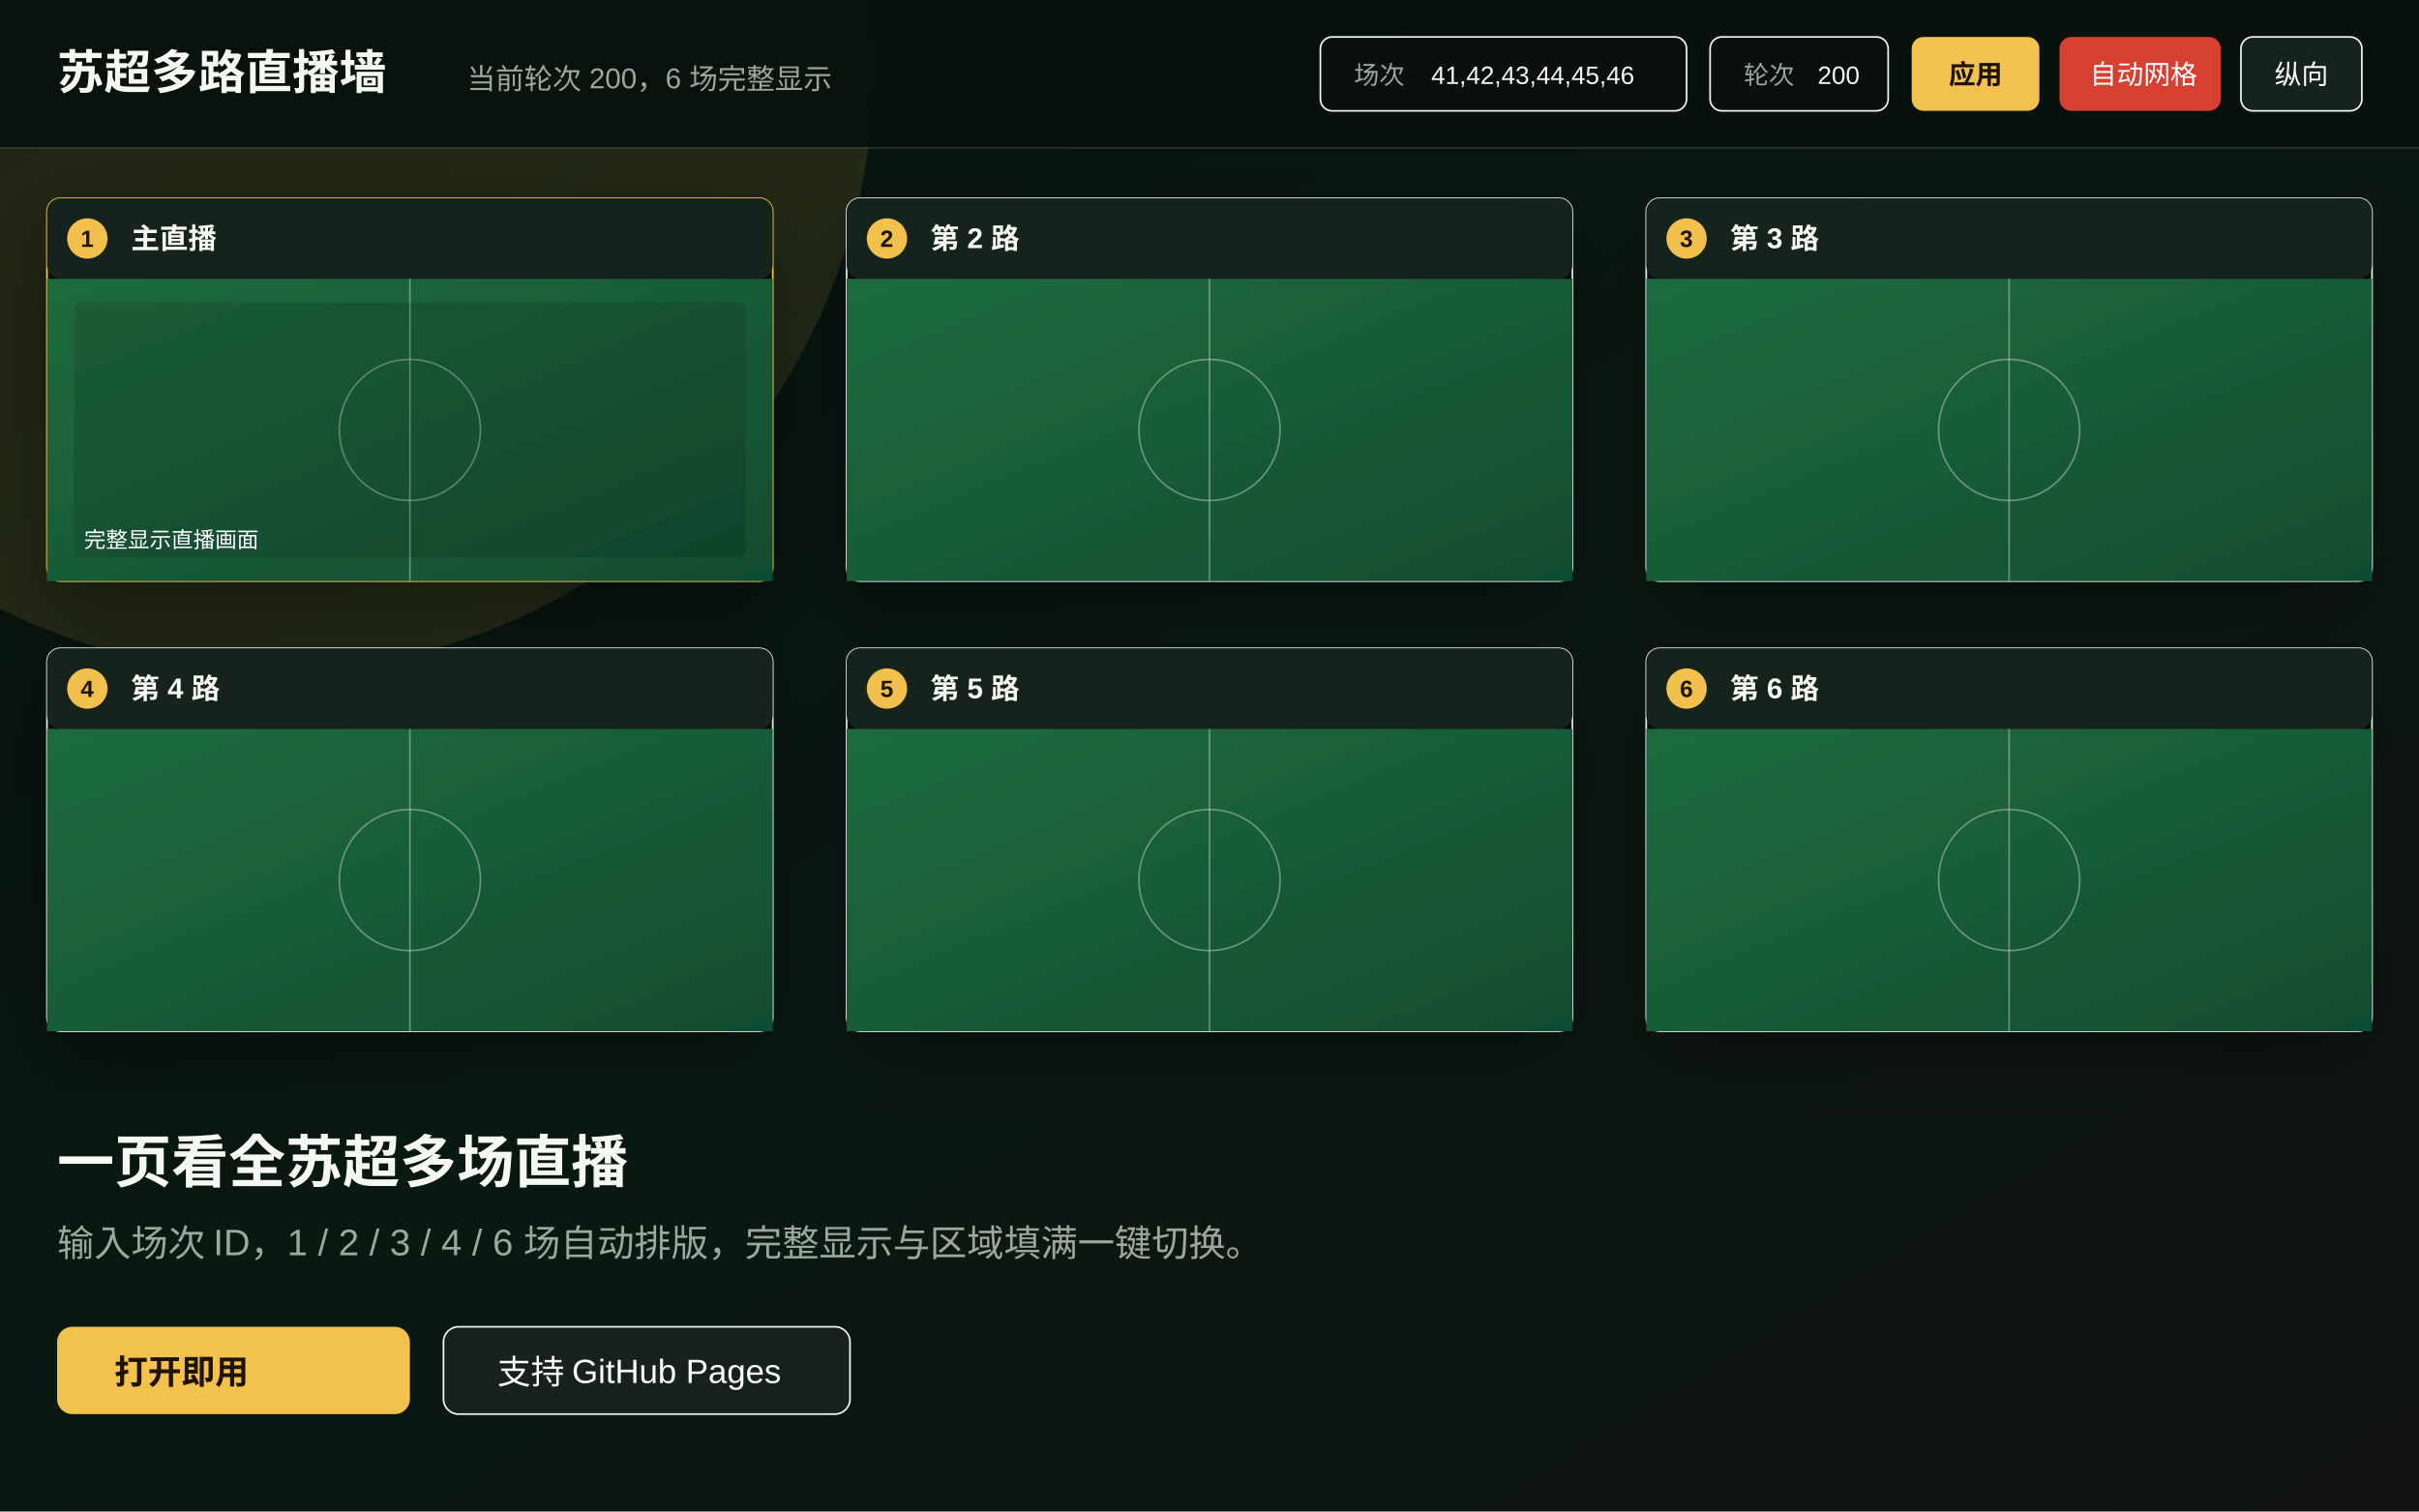
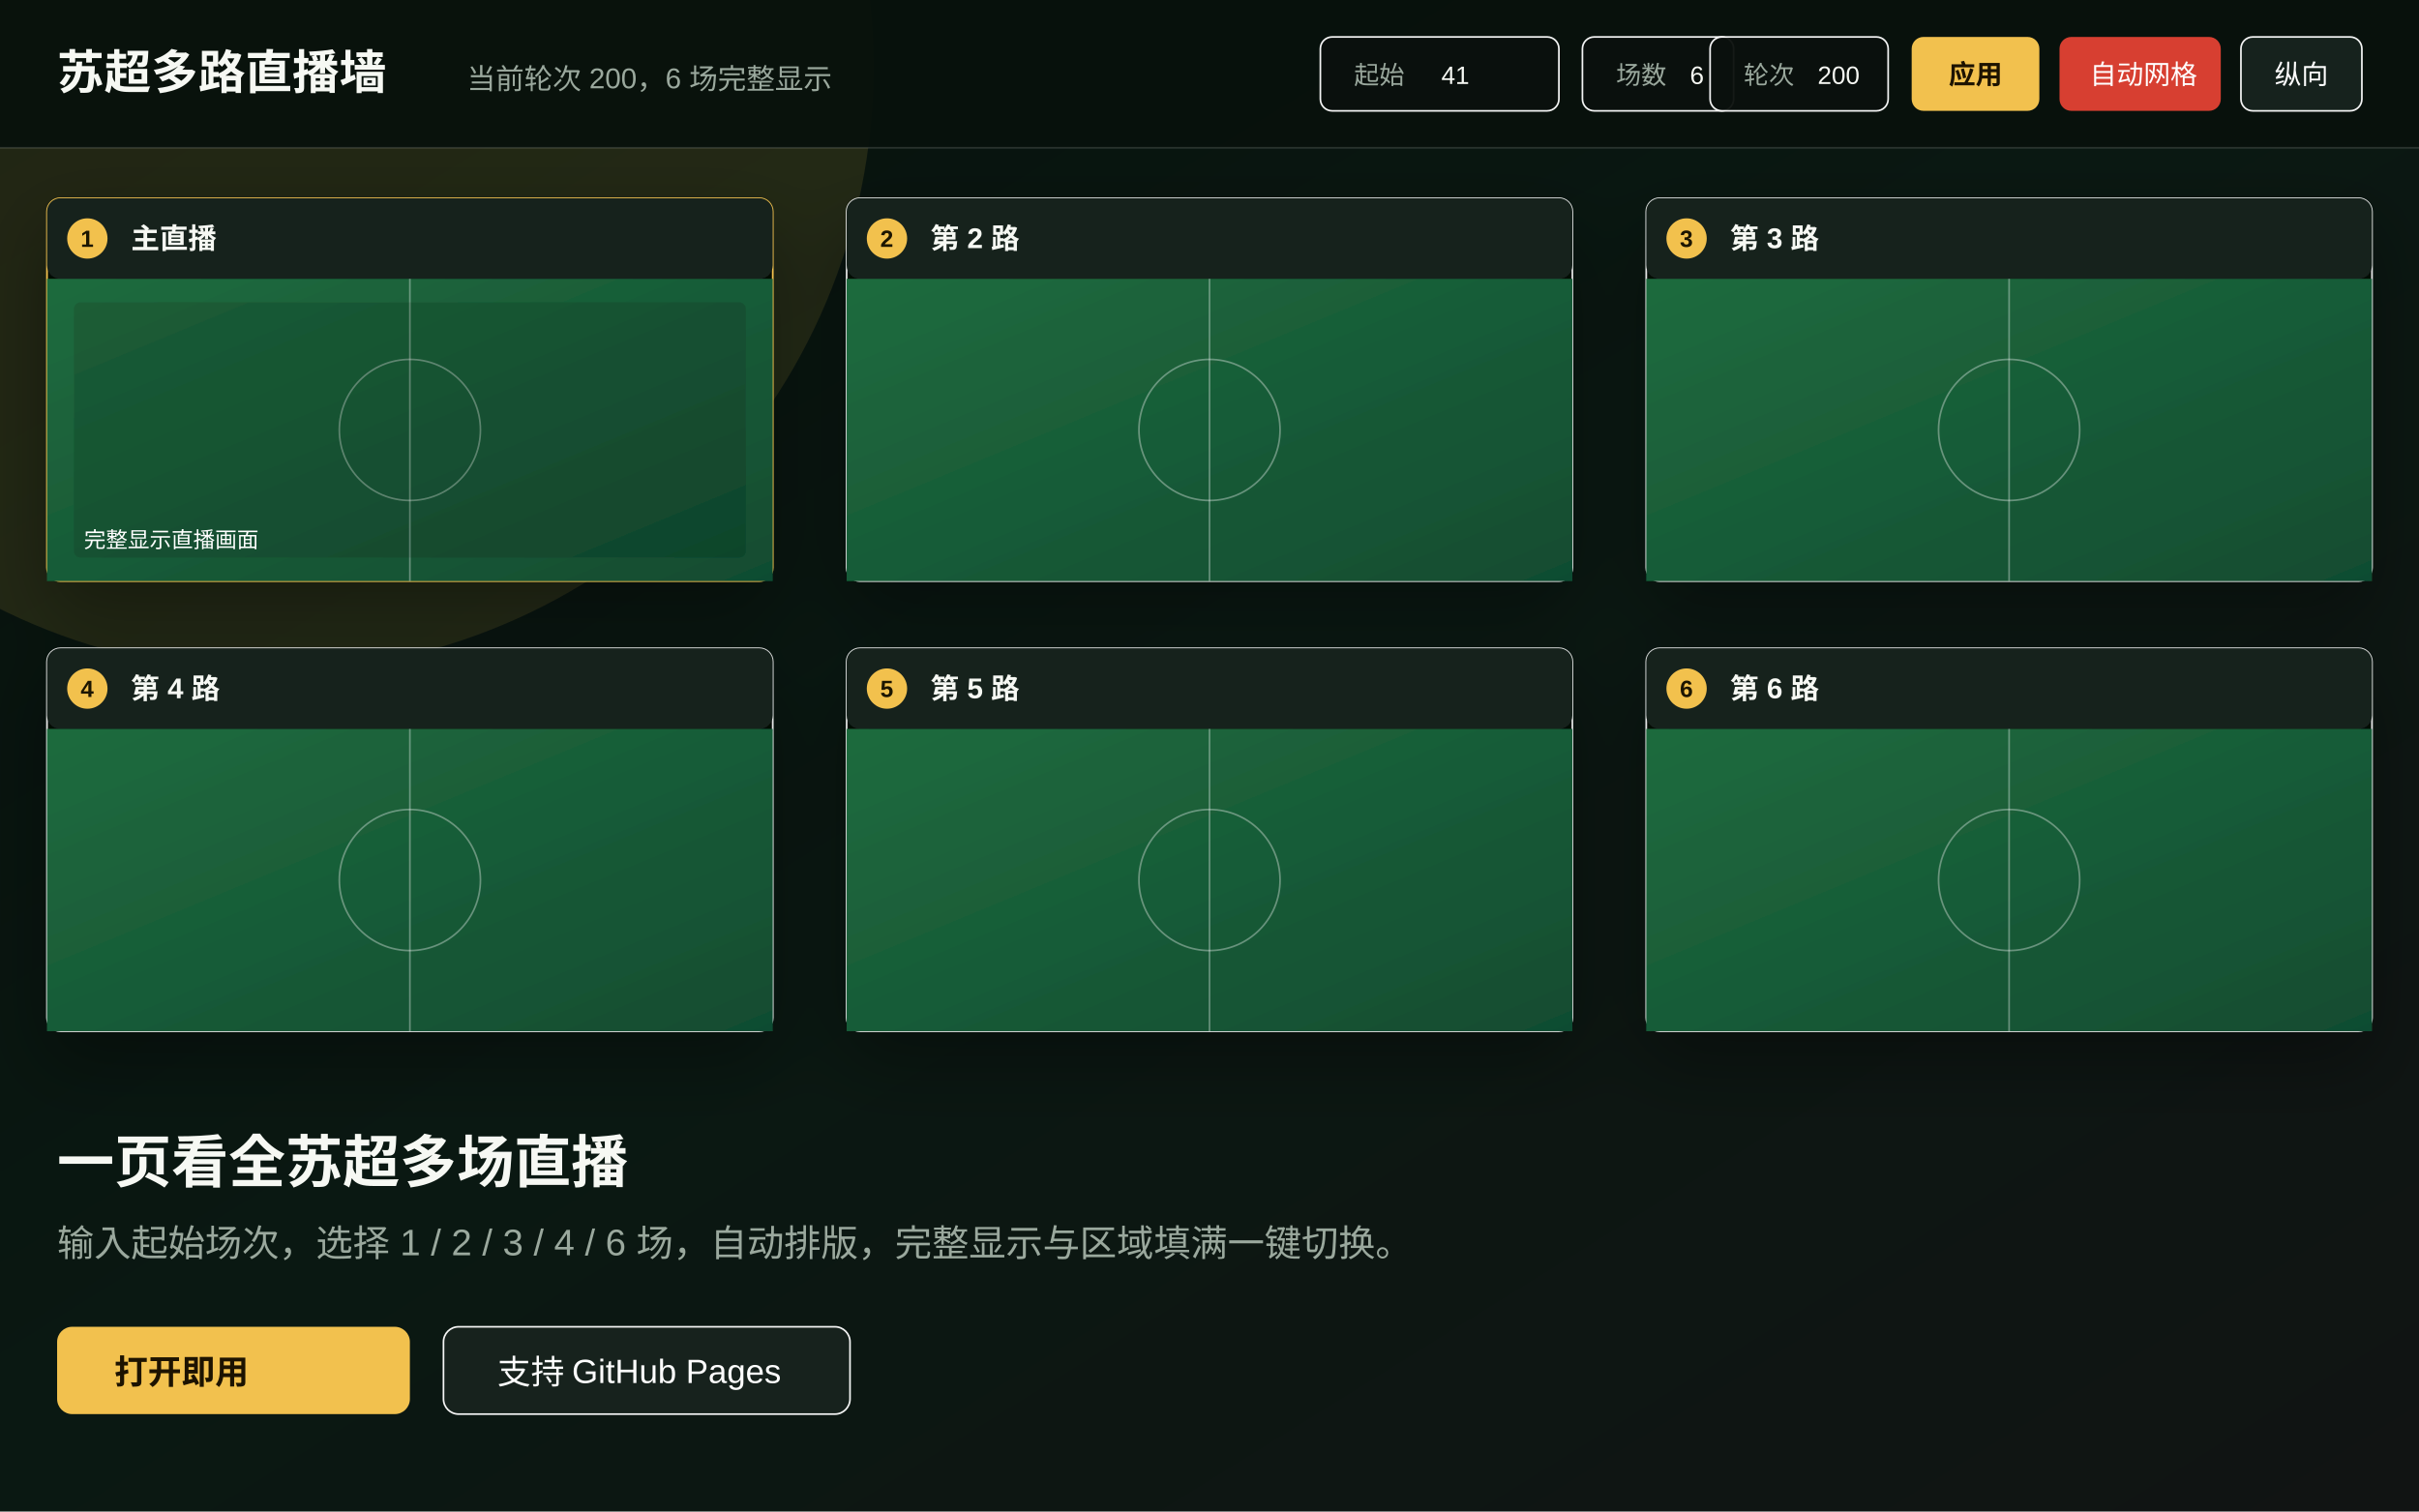
<svg xmlns="http://www.w3.org/2000/svg" width="1440" height="900" viewBox="0 0 1440 900" role="img" aria-label="苏超多路直播墙界面预览">
  <defs>
    <linearGradient id="bg" x1="0" y1="0" x2="1" y2="1">
      <stop offset="0" stop-color="#06100b" />
      <stop offset="0.48" stop-color="#0a1812" />
      <stop offset="1" stop-color="#111413" />
    </linearGradient>
    <linearGradient id="field" x1="0" y1="0" x2="1" y2="1">
      <stop offset="0" stop-color="#1f6b3e" />
      <stop offset="1" stop-color="#114c31" />
    </linearGradient>
    <filter id="shadow" x="-20%" y="-20%" width="140%" height="140%">
      <feDropShadow dx="0" dy="18" stdDeviation="22" flood-color="#000" flood-opacity="0.35" />
    </filter>
  </defs>
  <rect width="1440" height="900" fill="url(#bg)" />
  <circle cx="160" cy="40" r="360" fill="#f2c14e" opacity="0.12" />
  <rect x="0" y="0" width="1440" height="88" fill="#07110c" opacity="0.94" />
  <line x1="0" y1="88" x2="1440" y2="88" stroke="#ffffff" opacity="0.14" />
  <text x="34" y="53" fill="#f6f8f3" font-family="Arial,'Microsoft YaHei',sans-serif" font-size="28" font-weight="700">苏超多路直播墙</text>
  <text x="278" y="53" fill="#9aa89d" font-family="Arial,'Microsoft YaHei',sans-serif" font-size="17">当前轮次 200，6 场完整显示</text>
-   <rect x="786" y="22" width="218" height="44" rx="7" fill="#0b100d" stroke="#ffffff" opacity="0.95" />
-   <text x="806" y="50" fill="#9aa89d" font-family="Arial,'Microsoft YaHei',sans-serif" font-size="15">场次</text>
-   <text x="852" y="50" fill="#f6f8f3" font-family="Arial,'Microsoft YaHei',sans-serif" font-size="15">41,42,43,44,45,46</text>
+   <rect x="786" y="22" width="142" height="44" rx="7" fill="#0b100d" stroke="#ffffff" opacity="0.95" />
+   <text x="806" y="50" fill="#9aa89d" font-family="Arial,'Microsoft YaHei',sans-serif" font-size="15">起始</text>
+   <text x="858" y="50" fill="#f6f8f3" font-family="Arial,'Microsoft YaHei',sans-serif" font-size="15">41</text>
+   <rect x="942" y="22" width="90" height="44" rx="7" fill="#0b100d" stroke="#ffffff" opacity="0.95" />
+   <text x="962" y="50" fill="#9aa89d" font-family="Arial,'Microsoft YaHei',sans-serif" font-size="15">场数</text>
+   <text x="1006" y="50" fill="#f6f8f3" font-family="Arial,'Microsoft YaHei',sans-serif" font-size="15">6</text>
  <rect x="1018" y="22" width="106" height="44" rx="7" fill="#0b100d" stroke="#ffffff" opacity="0.95" />
  <text x="1038" y="50" fill="#9aa89d" font-family="Arial,'Microsoft YaHei',sans-serif" font-size="15">轮次</text>
  <text x="1082" y="50" fill="#f6f8f3" font-family="Arial,'Microsoft YaHei',sans-serif" font-size="15">200</text>
  <rect x="1138" y="22" width="76" height="44" rx="7" fill="#f2c14e" />
  <text x="1160" y="50" fill="#1d1300" font-family="Arial,'Microsoft YaHei',sans-serif" font-size="16" font-weight="700">应用</text>
  <rect x="1226" y="22" width="96" height="44" rx="7" fill="#d73f31" />
  <text x="1244" y="50" fill="#fff" font-family="Arial,'Microsoft YaHei',sans-serif" font-size="16">自动网格</text>
  <rect x="1334" y="22" width="72" height="44" rx="7" fill="#17231d" stroke="#ffffff" opacity="0.95" />
  <text x="1354" y="50" fill="#fff" font-family="Arial,'Microsoft YaHei',sans-serif" font-size="16">纵向</text>
  <g filter="url(#shadow)">
    <g transform="translate(28 118)">
      <rect width="432" height="228" rx="8" fill="#050806" stroke="#f2c14e" />
      <rect width="432" height="48" rx="8" fill="#17231d" />
      <circle cx="24" cy="24" r="12" fill="#f2c14e" />
      <text x="20" y="29" fill="#1d1300" font-family="Arial" font-size="14" font-weight="700">1</text>
      <text x="50" y="30" fill="#f6f8f3" font-family="Arial,'Microsoft YaHei',sans-serif" font-size="17" font-weight="700">主直播</text>
      <rect x="0" y="48" width="432" height="180" fill="url(#field)" />
      <line x1="216" y1="48" x2="216" y2="228" stroke="#ffffff" opacity="0.35" />
      <circle cx="216" cy="138" r="42" fill="none" stroke="#ffffff" opacity="0.35" />
      <rect x="16" y="62" width="400" height="152" rx="4" fill="#000" opacity="0.12" />
      <text x="22" y="208" fill="#fff" font-family="Arial,'Microsoft YaHei',sans-serif" font-size="13">完整显示直播画面</text>
    </g>
    <g transform="translate(504 118)">
      <rect width="432" height="228" rx="8" fill="#050806" stroke="#ffffff" opacity="0.88" />
      <rect width="432" height="48" rx="8" fill="#17231d" />
      <circle cx="24" cy="24" r="12" fill="#f2c14e" />
      <text x="20" y="29" fill="#1d1300" font-family="Arial" font-size="14" font-weight="700">2</text>
      <text x="50" y="30" fill="#f6f8f3" font-family="Arial,'Microsoft YaHei',sans-serif" font-size="17" font-weight="700">第 2 路</text>
      <rect x="0" y="48" width="432" height="180" fill="url(#field)" />
      <line x1="216" y1="48" x2="216" y2="228" stroke="#ffffff" opacity="0.35" />
      <circle cx="216" cy="138" r="42" fill="none" stroke="#ffffff" opacity="0.35" />
    </g>
    <g transform="translate(980 118)">
      <rect width="432" height="228" rx="8" fill="#050806" stroke="#ffffff" opacity="0.88" />
      <rect width="432" height="48" rx="8" fill="#17231d" />
      <circle cx="24" cy="24" r="12" fill="#f2c14e" />
      <text x="20" y="29" fill="#1d1300" font-family="Arial" font-size="14" font-weight="700">3</text>
      <text x="50" y="30" fill="#f6f8f3" font-family="Arial,'Microsoft YaHei',sans-serif" font-size="17" font-weight="700">第 3 路</text>
      <rect x="0" y="48" width="432" height="180" fill="url(#field)" />
      <line x1="216" y1="48" x2="216" y2="228" stroke="#ffffff" opacity="0.35" />
      <circle cx="216" cy="138" r="42" fill="none" stroke="#ffffff" opacity="0.35" />
    </g>
    <g transform="translate(28 386)">
      <rect width="432" height="228" rx="8" fill="#050806" stroke="#ffffff" opacity="0.88" />
      <rect width="432" height="48" rx="8" fill="#17231d" />
      <circle cx="24" cy="24" r="12" fill="#f2c14e" />
      <text x="20" y="29" fill="#1d1300" font-family="Arial" font-size="14" font-weight="700">4</text>
      <text x="50" y="30" fill="#f6f8f3" font-family="Arial,'Microsoft YaHei',sans-serif" font-size="17" font-weight="700">第 4 路</text>
      <rect x="0" y="48" width="432" height="180" fill="url(#field)" />
      <line x1="216" y1="48" x2="216" y2="228" stroke="#ffffff" opacity="0.35" />
      <circle cx="216" cy="138" r="42" fill="none" stroke="#ffffff" opacity="0.35" />
    </g>
    <g transform="translate(504 386)">
      <rect width="432" height="228" rx="8" fill="#050806" stroke="#ffffff" opacity="0.88" />
      <rect width="432" height="48" rx="8" fill="#17231d" />
      <circle cx="24" cy="24" r="12" fill="#f2c14e" />
      <text x="20" y="29" fill="#1d1300" font-family="Arial" font-size="14" font-weight="700">5</text>
      <text x="50" y="30" fill="#f6f8f3" font-family="Arial,'Microsoft YaHei',sans-serif" font-size="17" font-weight="700">第 5 路</text>
      <rect x="0" y="48" width="432" height="180" fill="url(#field)" />
      <line x1="216" y1="48" x2="216" y2="228" stroke="#ffffff" opacity="0.35" />
      <circle cx="216" cy="138" r="42" fill="none" stroke="#ffffff" opacity="0.35" />
    </g>
    <g transform="translate(980 386)">
      <rect width="432" height="228" rx="8" fill="#050806" stroke="#ffffff" opacity="0.88" />
      <rect width="432" height="48" rx="8" fill="#17231d" />
      <circle cx="24" cy="24" r="12" fill="#f2c14e" />
      <text x="20" y="29" fill="#1d1300" font-family="Arial" font-size="14" font-weight="700">6</text>
      <text x="50" y="30" fill="#f6f8f3" font-family="Arial,'Microsoft YaHei',sans-serif" font-size="17" font-weight="700">第 6 路</text>
      <rect x="0" y="48" width="432" height="180" fill="url(#field)" />
      <line x1="216" y1="48" x2="216" y2="228" stroke="#ffffff" opacity="0.35" />
      <circle cx="216" cy="138" r="42" fill="none" stroke="#ffffff" opacity="0.35" />
    </g>
  </g>
  <text x="34" y="704" fill="#f6f8f3" font-family="Arial,'Microsoft YaHei',sans-serif" font-size="34" font-weight="800">一页看全苏超多场直播</text>
-   <text x="34" y="748" fill="#9aa89d" font-family="Arial,'Microsoft YaHei',sans-serif" font-size="22">输入场次 ID，1 / 2 / 3 / 4 / 6 场自动排版，完整显示与区域填满一键切换。</text>
+   <text x="34" y="748" fill="#9aa89d" font-family="Arial,'Microsoft YaHei',sans-serif" font-size="22">输入起始场次，选择 1 / 2 / 3 / 4 / 6 场，自动排版，完整显示与区域填满一键切换。</text>
  <rect x="34" y="790" width="210" height="52" rx="9" fill="#f2c14e" />
  <text x="68" y="824" fill="#1d1300" font-family="Arial,'Microsoft YaHei',sans-serif" font-size="20" font-weight="800">打开即用</text>
  <rect x="264" y="790" width="242" height="52" rx="9" fill="#17231d" stroke="#ffffff" opacity="0.95" />
  <text x="296" y="824" fill="#fff" font-family="Arial,'Microsoft YaHei',sans-serif" font-size="20">支持 GitHub Pages</text>
</svg>
